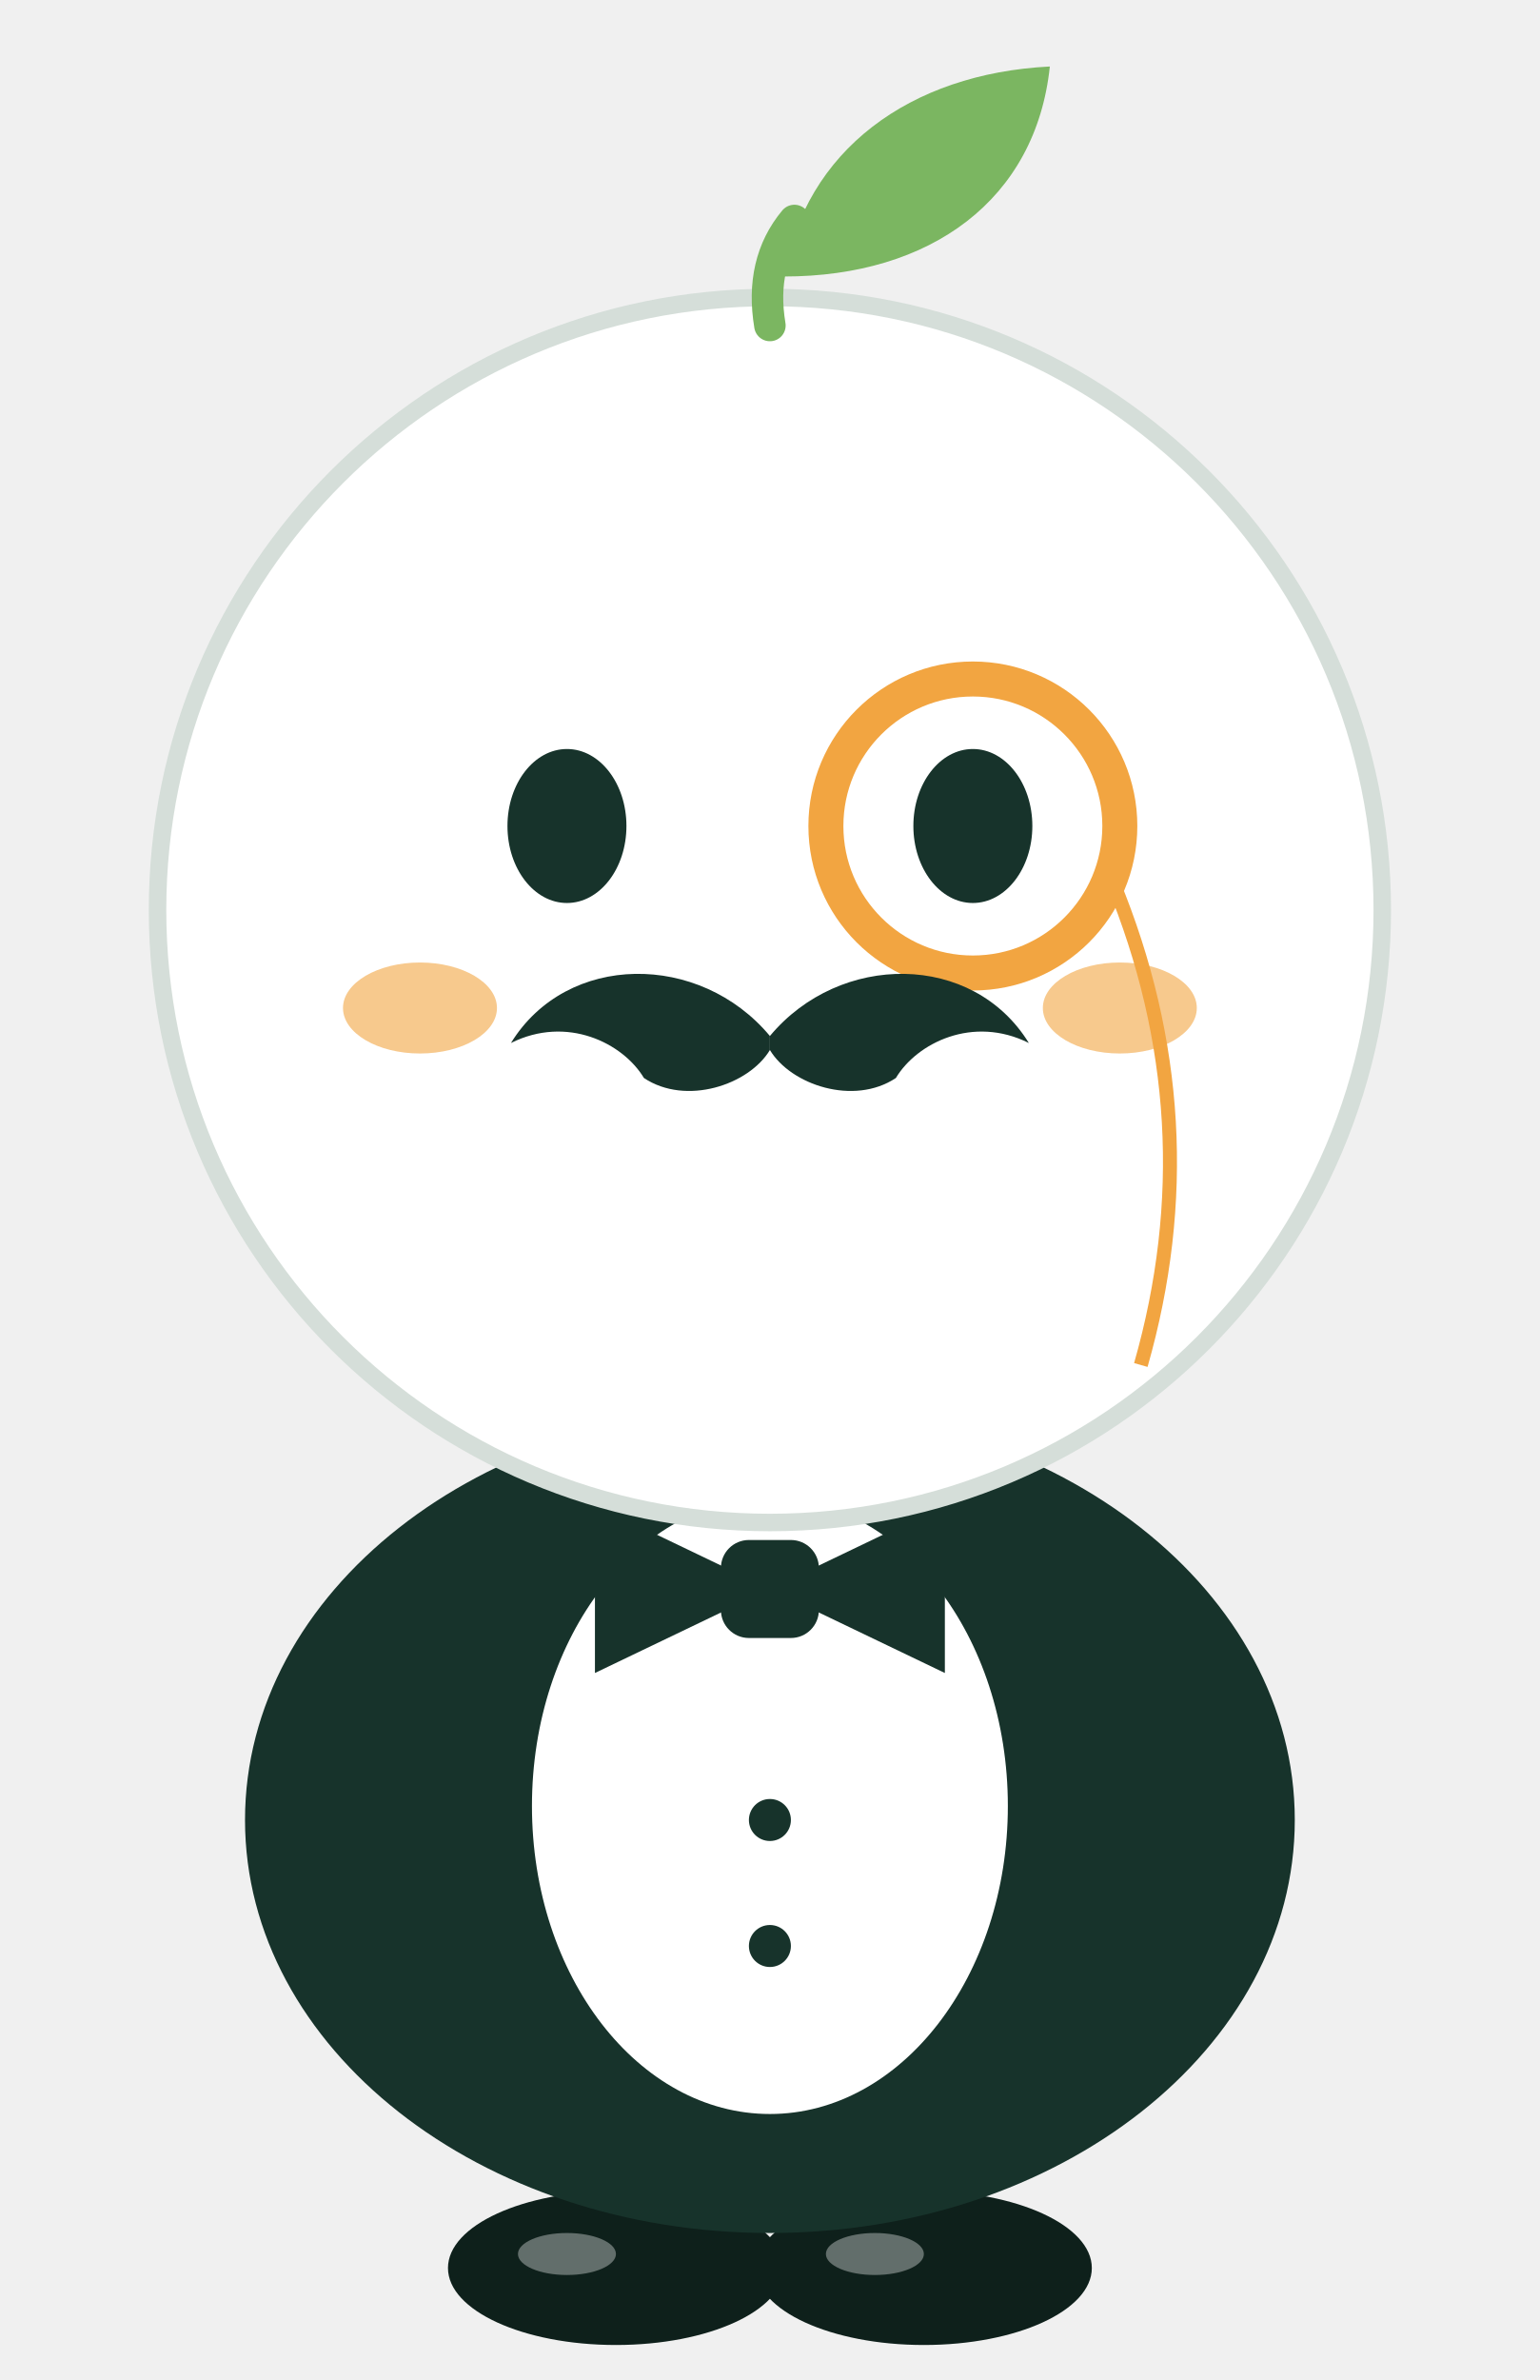
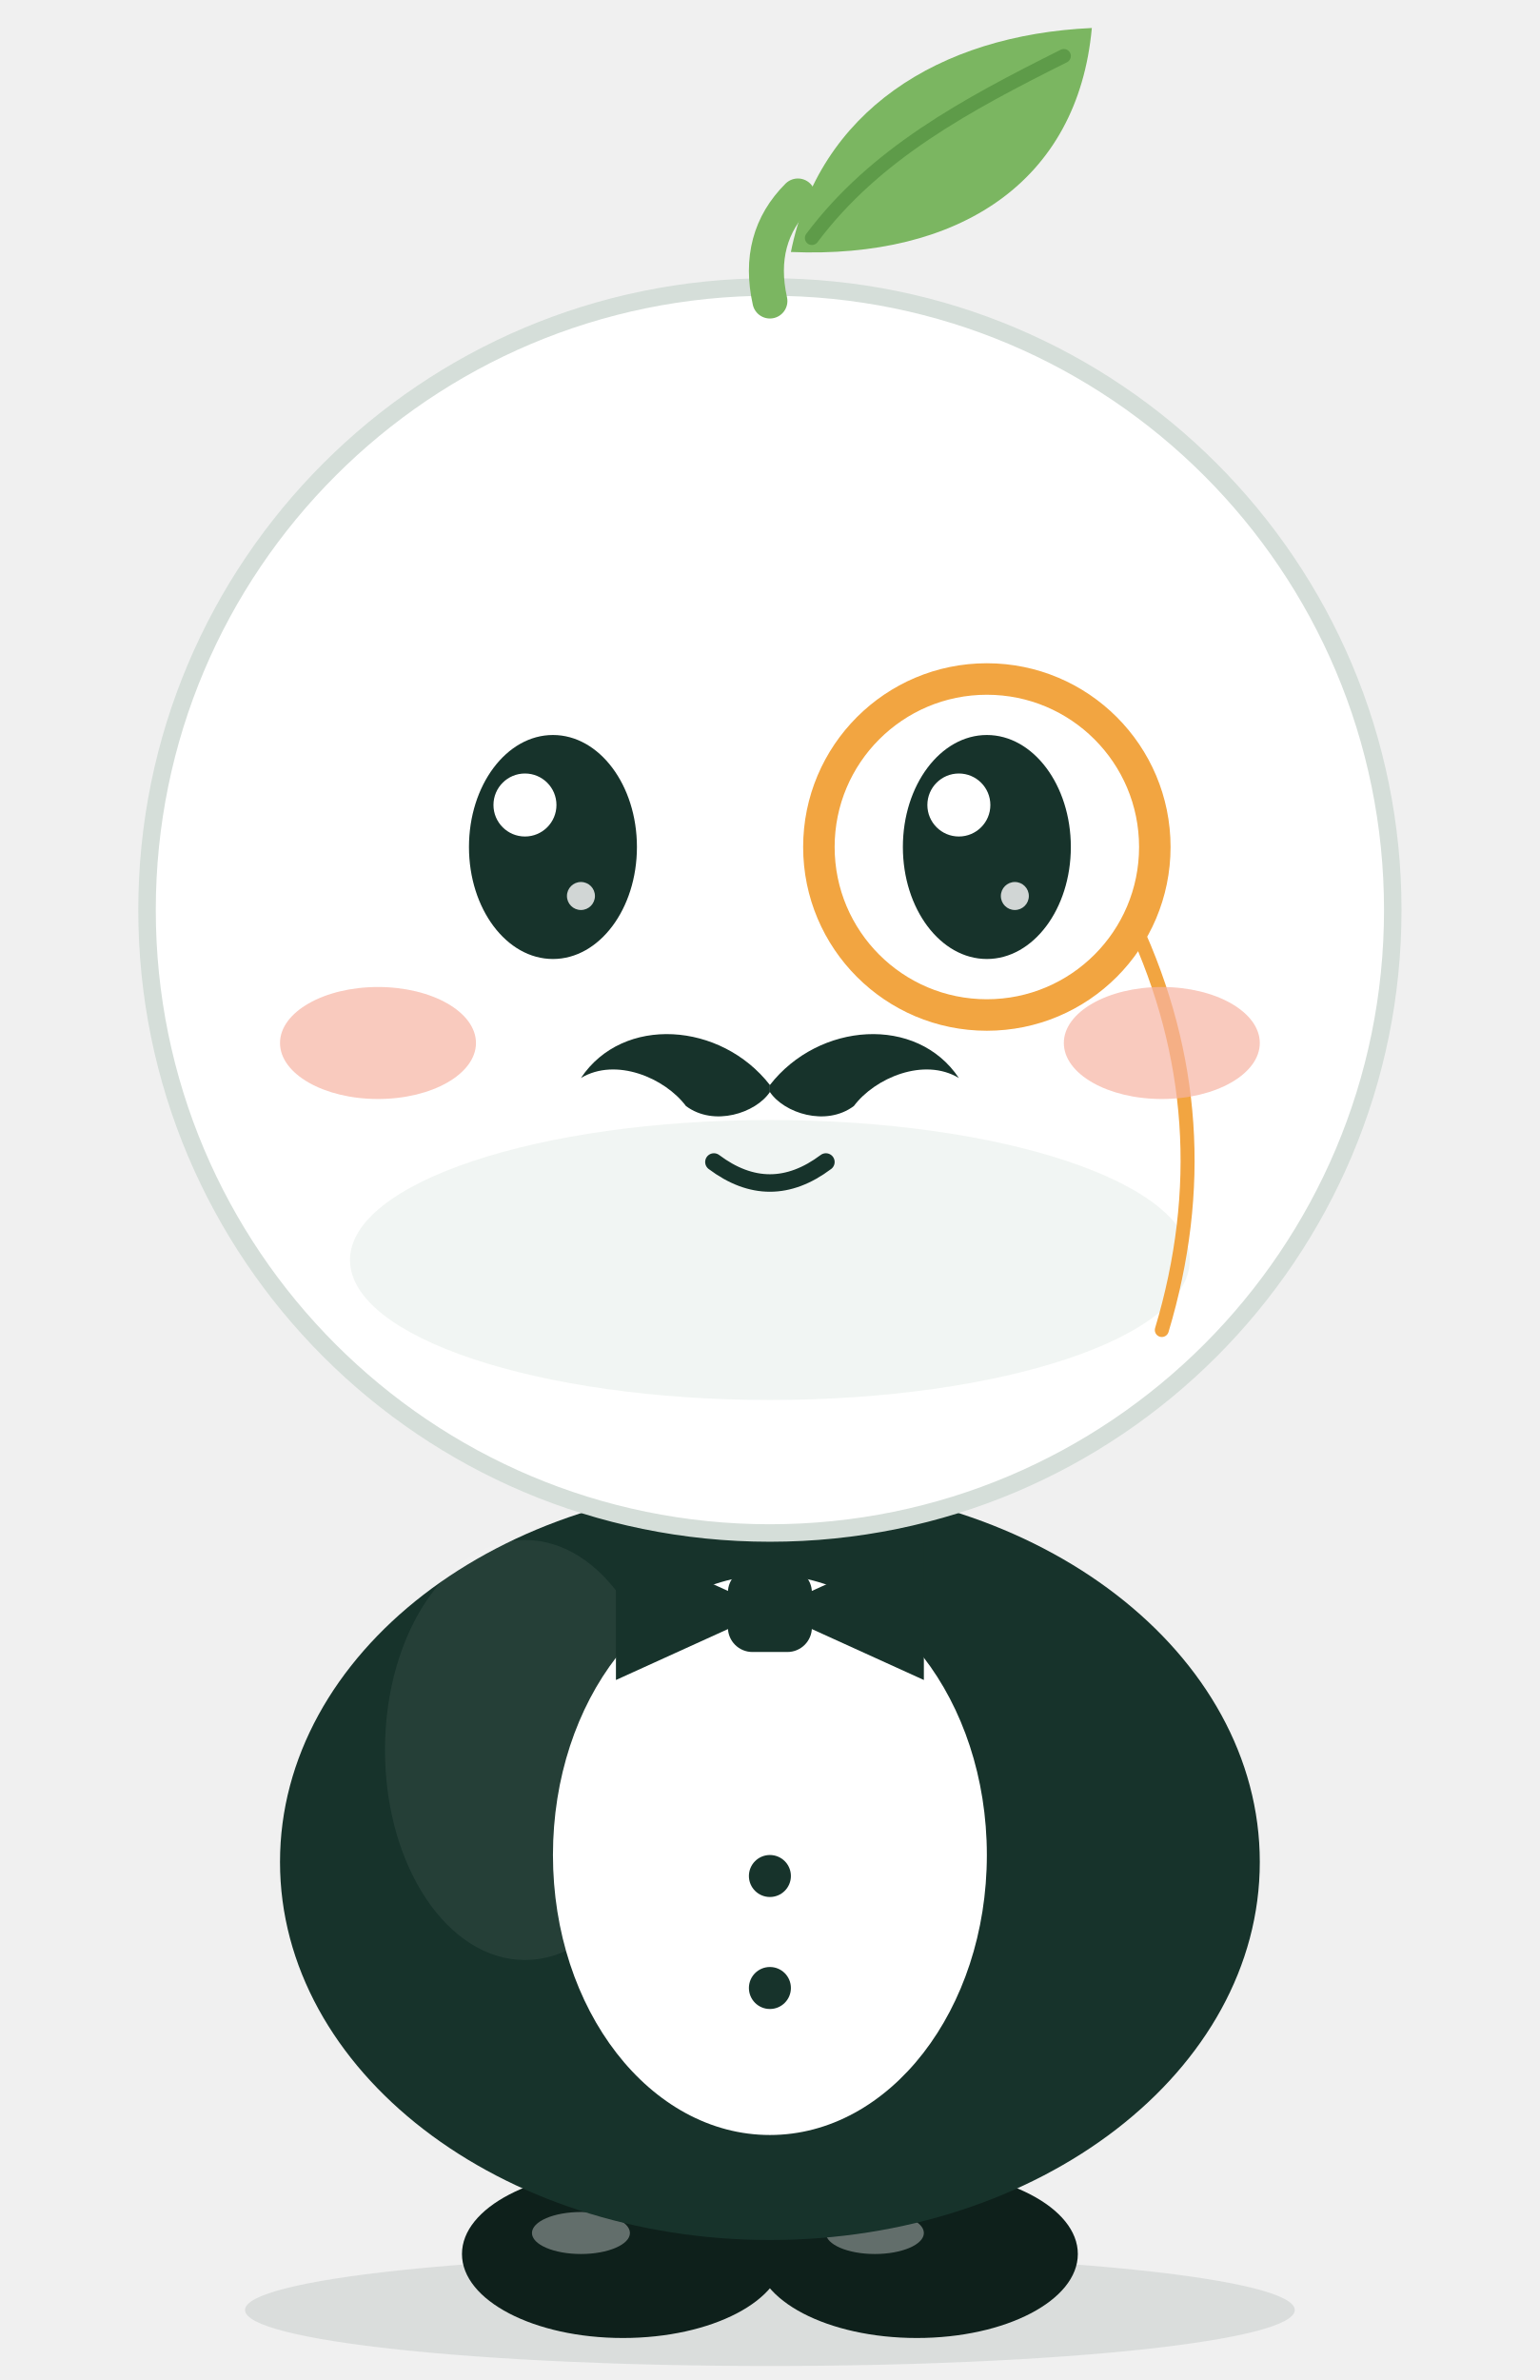
<svg class="oliver " viewBox="100 40 440 680" width="640" height="989" role="img" aria-label="Oliver">
  <g class="shoes">
-     <ellipse cx="276" cy="688" rx="48" ry="22" fill="#0E201B" />
-     <ellipse cx="364" cy="688" rx="48" ry="22" fill="#0E201B" />
-     <ellipse cx="262" cy="684" rx="14" ry="6" fill="#fff" opacity=".35" />
-     <ellipse cx="350" cy="684" rx="14" ry="6" fill="#fff" opacity=".35" />
+     <ellipse cx="320" cy="700" rx="150" ry="16" fill="#17332B" opacity=".10" />
+     <ellipse cx="278" cy="684" rx="46" ry="24" fill="#0E201B" />
+     <ellipse cx="362" cy="684" rx="46" ry="24" fill="#0E201B" />
+     <ellipse cx="266" cy="678" rx="14" ry="6" fill="#fff" opacity=".35" />
+     <ellipse cx="350" cy="678" rx="14" ry="6" fill="#fff" opacity=".35" />
  </g>
  <g class="body">
-     <ellipse cx="320" cy="560" rx="150" ry="118" fill="#17332B" />
-     <ellipse cx="320" cy="556" rx="68" ry="88" fill="#FFFFFF" />
-     <circle cx="320" cy="560" r="6" fill="#17332B" />
-     <circle cx="320" cy="596" r="6" fill="#17332B" />
-     <path d="M320 494 L 270 470 L 270 518 Z" fill="#17332B" />
-     <path d="M320 494 L 370 470 L 370 518 Z" fill="#17332B" />
-     <rect x="306" y="480" width="28" height="28" rx="8" fill="#17332B" />
+     <ellipse cx="320" cy="572" rx="140" ry="108" fill="#17332B" />
+     <ellipse cx="250" cy="540" rx="40" ry="60" fill="#fff" opacity=".06" />
+     <ellipse cx="320" cy="570" rx="62" ry="80" fill="#FFFFFF" />
+     <circle cx="320" cy="576" r="6" fill="#17332B" />
+     <circle cx="320" cy="608" r="6" fill="#17332B" />
+     <path d="M320 500 L 276 480 L 276 520 Z" fill="#17332B" />
+     <path d="M320 500 L 364 480 L 364 520 Z" fill="#17332B" />
+     <rect x="308" y="488" width="24" height="24" rx="7" fill="#17332B" />
  </g>
-   <g class="arm l" style="transform-origin:190px 540px;transform:rotate(20deg)">
-     <rect x="168" y="540" width="44" height="62" rx="22" fill="#17332B" />
-     <circle cx="190" cy="606" r="30" fill="#FFFFFF" stroke="#D5DED9" stroke-width="4" />
+   <g class="arm l" style="transform-origin:200px 550px;transform:rotate(20deg)">
+     <rect x="180" y="550" width="40" height="50" rx="20" fill="#17332B" />
+     <circle cx="200" cy="604" r="27" fill="#FFFFFF" stroke="#D5DED9" stroke-width="4" />
  </g>
-   <g class="arm r" style="transform-origin:450px 540px;transform:rotate(-20deg)">
-     <rect x="428" y="540" width="44" height="62" rx="22" fill="#17332B" />
-     <circle cx="450" cy="606" r="30" fill="#FFFFFF" stroke="#D5DED9" stroke-width="4" />
+   <g class="arm r" style="transform-origin:440px 550px;transform:rotate(-20deg)">
+     <rect x="420" y="550" width="40" height="50" rx="20" fill="#17332B" />
+     <circle cx="440" cy="604" r="27" fill="#FFFFFF" stroke="#D5DED9" stroke-width="4" />
  </g>
  <g class="head">
-     <circle cx="320" cy="300" r="175" fill="#FFFFFF" stroke="#D5DED9" stroke-width="5" />
-     <path d="M320 133 Q 317 115 327 103" fill="none" stroke="#7BB661" stroke-width="9" stroke-linecap="round" />
-     <path d="M324 119 C 330 83, 360 61, 400 59 C 396 97, 366 119, 324 119 Z" fill="#7BB661" />
+     <circle cx="320" cy="300" r="178" fill="#FFFFFF" stroke="#D5DED9" stroke-width="5" />
+     <ellipse cx="320" cy="400" rx="120" ry="40" fill="#EEF3F0" opacity=".8" />
+     <path d="M320 126 Q 316 108 328 96" fill="none" stroke="#7BB661" stroke-width="10" stroke-linecap="round" />
+     <path d="M326 112 C 334 72, 368 50, 412 48 C 408 92, 374 114, 326 112 Z" fill="#7BB661" />
+     <path d="M332 108 C 350 84, 376 70, 404 56" fill="none" stroke="#5E9B49" stroke-width="4" stroke-linecap="round" />
    <g class="eyes">
-       <ellipse cx="262" cy="276" rx="17" ry="22" fill="#17332B" />
-       <ellipse cx="378" cy="276" rx="17" ry="22" fill="#17332B" />
+       <ellipse cx="258" cy="282" rx="24" ry="32" fill="#17332B" />
+       <ellipse cx="382" cy="282" rx="24" ry="32" fill="#17332B" />
+       <circle cx="250" cy="270" r="9" fill="#fff" />
+       <circle cx="374" cy="270" r="9" fill="#fff" />
+       <circle cx="266" cy="296" r="4" fill="#fff" opacity=".8" />
+       <circle cx="390" cy="296" r="4" fill="#fff" opacity=".8" />
    </g>
-     <circle class="mono" cx="378" cy="276" r="42" fill="none" stroke="#F2A541" stroke-width="10" />
-     <path d="M418 292 Q 446 360 426 430" fill="none" stroke="#F2A541" stroke-width="4" />
-     <ellipse cx="220" cy="328" rx="22" ry="13" fill="#F2A541" opacity="0.6" />
-     <ellipse cx="420" cy="328" rx="22" ry="13" fill="#F2A541" opacity="0.6" />
+     <circle class="mono" cx="382" cy="282" r="48" fill="none" stroke="#F2A541" stroke-width="9" />
+     <path d="M424 304 Q 450 360 432 420" fill="none" stroke="#F2A541" stroke-width="4" stroke-linecap="round" />
+     <ellipse cx="208" cy="338" rx="28" ry="16" fill="#F7B3A3" opacity="0.7" />
+     <ellipse cx="432" cy="338" rx="28" ry="16" fill="#F7B3A3" opacity="0.7" />
    <g class="stache">
-       <path d="M320 336 C 300 312, 262 312, 246 338 C 262 330, 278 338, 284 348 C 296 356, 314 350, 320 340 Z" fill="#17332B" />
-       <path d="M320 336 C 340 312, 378 312, 394 338 C 378 330, 362 338, 356 348 C 344 356, 326 350, 320 340 Z" fill="#17332B" />
+       <path d="M320 350 C 306 332, 278 330, 266 348 C 276 342, 290 348, 296 356 C 304 362, 316 358, 320 352 Z" fill="#17332B" />
+       <path d="M320 350 C 334 332, 362 330, 374 348 C 364 342, 350 348, 344 356 C 336 362, 324 358, 320 352 Z" fill="#17332B" />
    </g>
+     <path d="M304 372 Q 320 384 336 372" fill="none" stroke="#17332B" stroke-width="5" stroke-linecap="round" />
  </g>
</svg>
